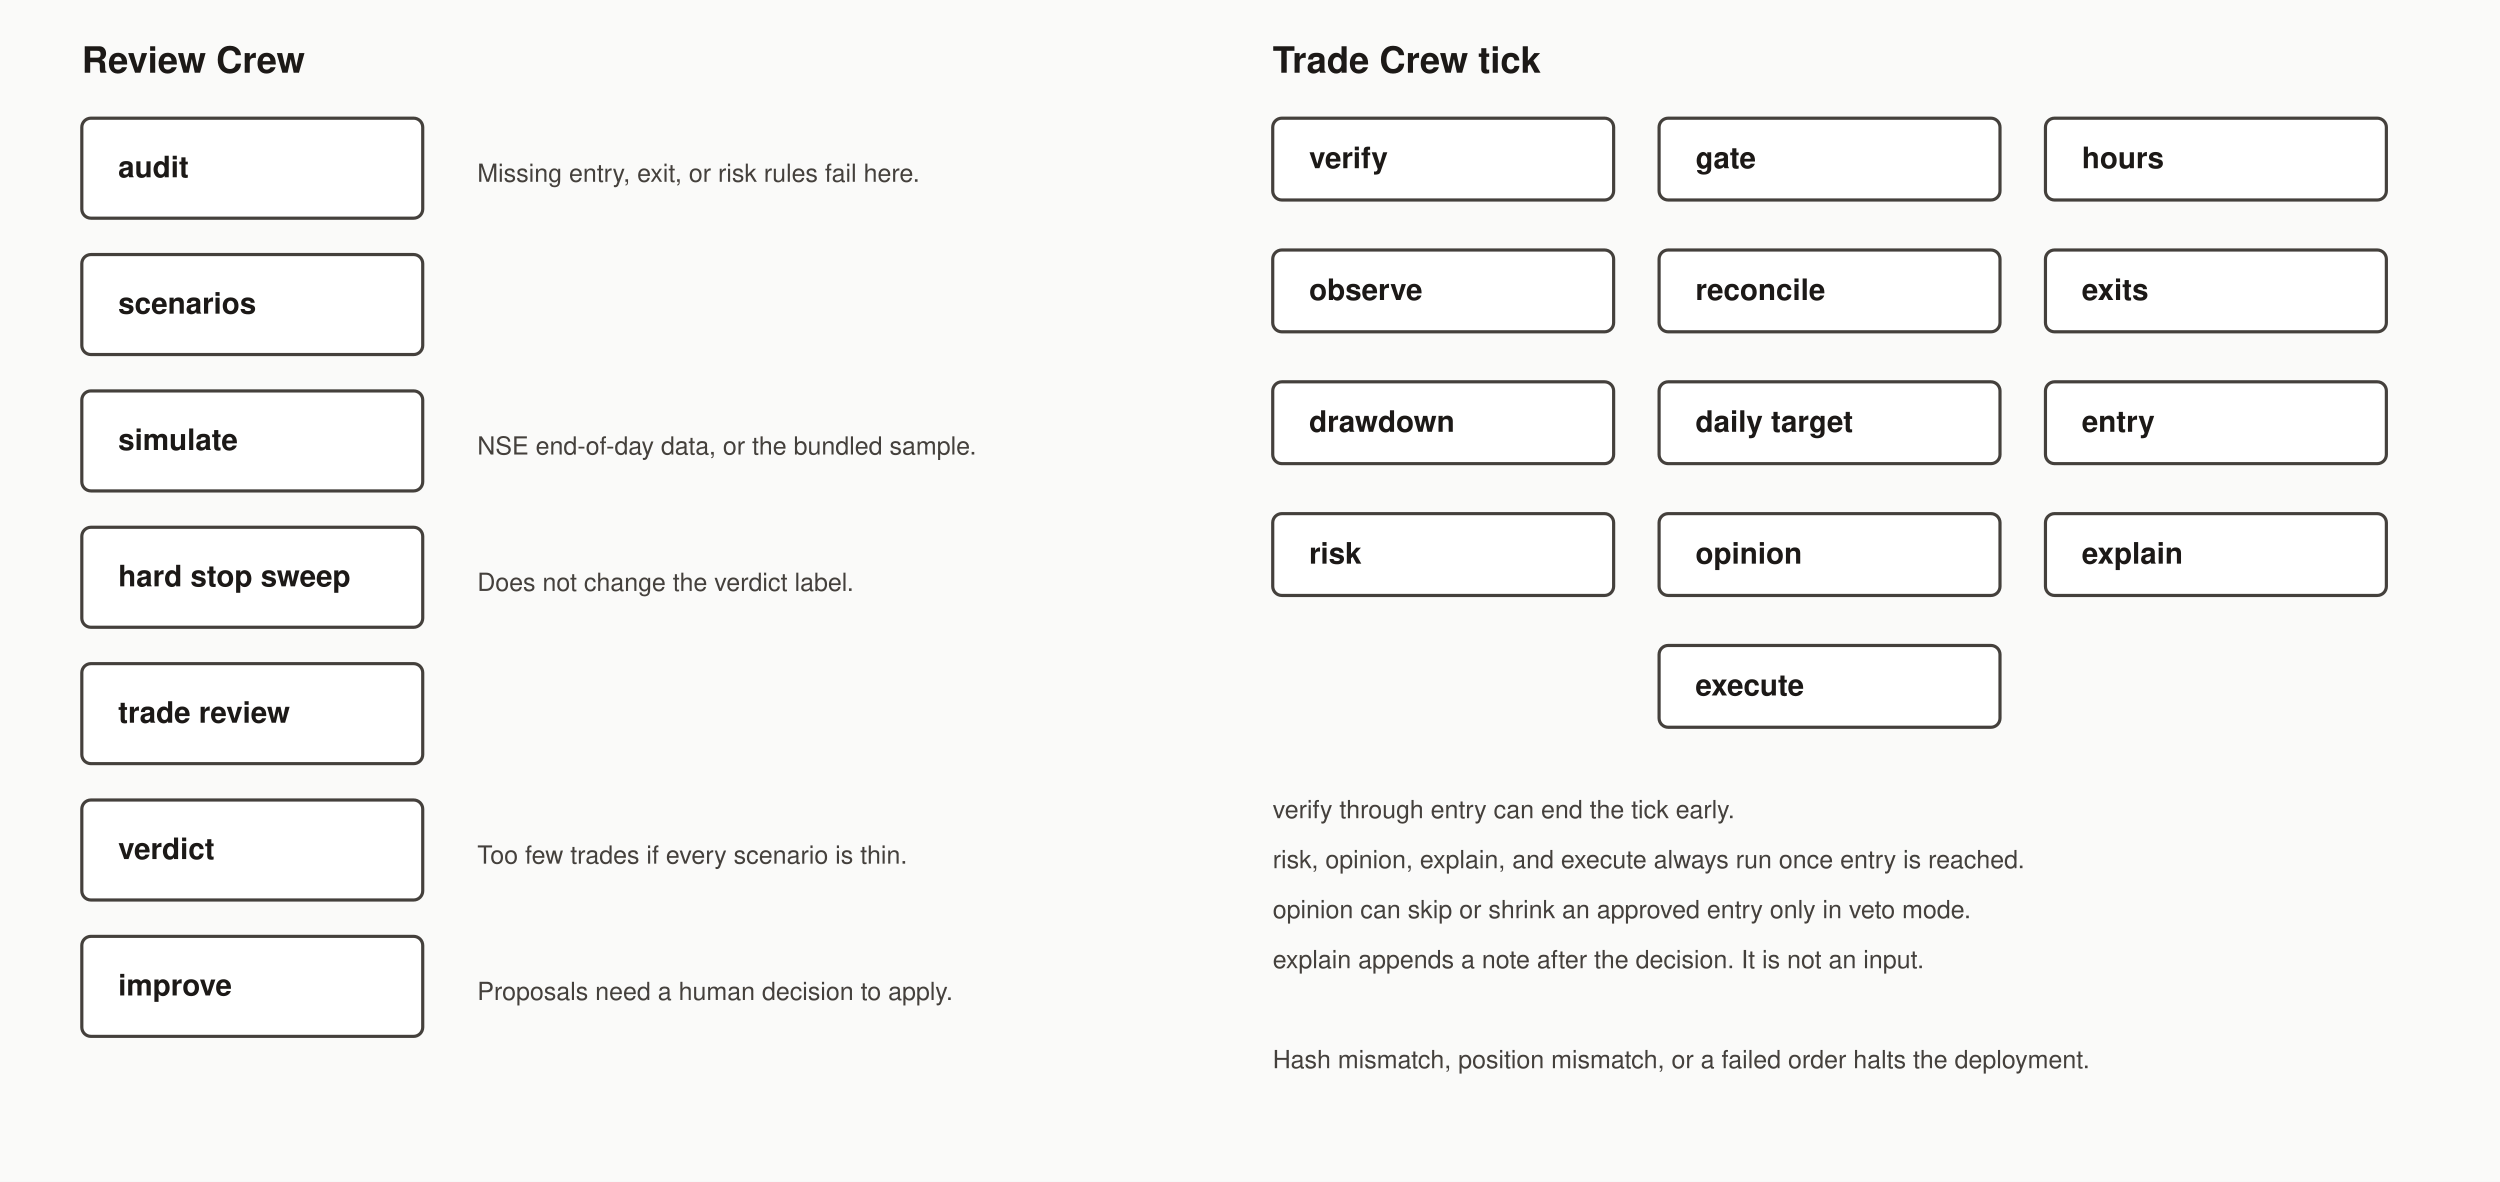
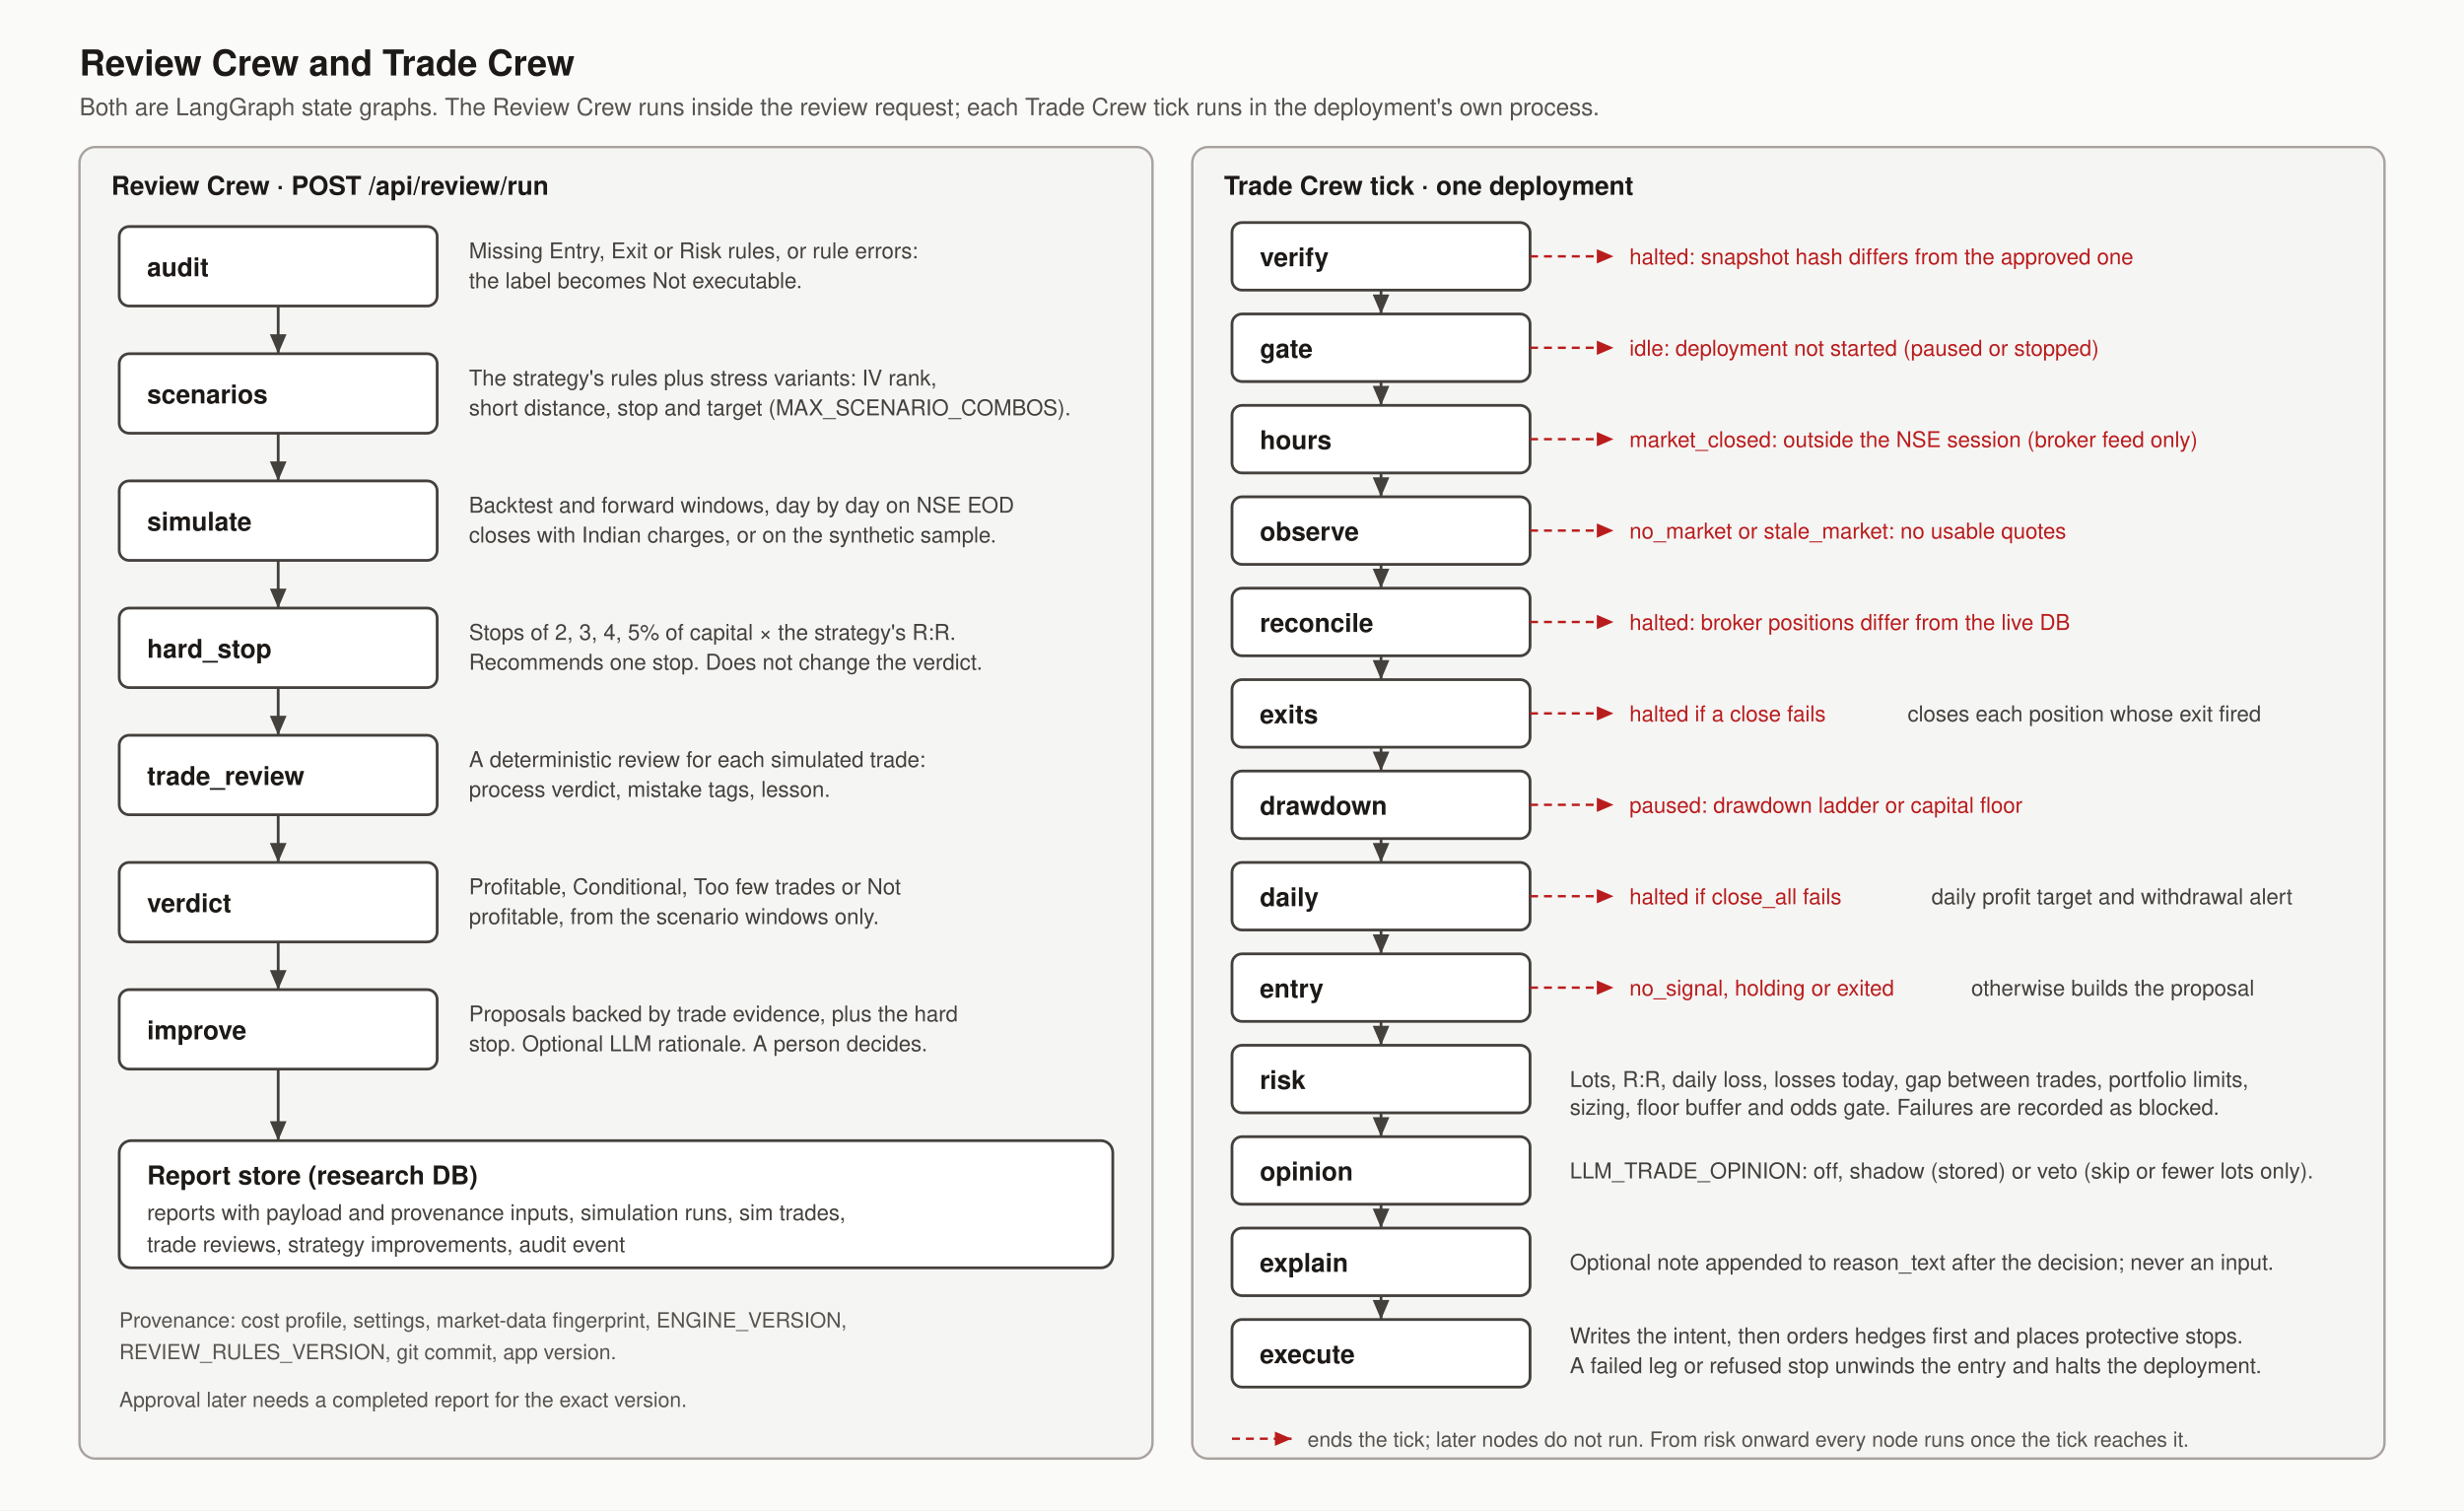
- <svg xmlns="http://www.w3.org/2000/svg" width="1100" height="520" viewBox="0 0 1100 520">
+ <svg xmlns="http://www.w3.org/2000/svg" width="1240" height="760" viewBox="0 0 1240 760">
  <style>
    text { font-family: Helvetica, Arial, sans-serif; fill: #1c1917; }
    .box { fill: #fff; stroke: #44403c; stroke-width: 1.4; }
+     .grp { fill: #f5f5f4; stroke: #a8a29e; stroke-width: 1.2; }
+     .ln { stroke: #44403c; stroke-width: 1.4; fill: none; marker-end: url(#a); }
+     .stop { stroke: #b91c1c; stroke-width: 1.2; fill: none; stroke-dasharray: 4 3; marker-end: url(#r); }
+     .h { font-size: 18px; font-weight: 700; }
+     .sub { font-size: 12px; fill: #57534e; }
    .t { font-size: 13px; font-weight: 700; }
    .s { font-size: 11px; fill: #44403c; }
-     .h { font-size: 16px; font-weight: 700; }
+     .l { font-size: 10.5px; fill: #57534e; }
+     .r { font-size: 11px; fill: #b91c1c; }
  </style>
-   <rect width="1100" height="520" fill="#fafaf9" />
-   <text x="36" y="32" class="h">Review Crew</text>
-   <text x="560" y="32" class="h">Trade Crew tick</text>
-   <g id="review">
-     <rect class="box" x="36" y="52" width="150" height="44" rx="4" />
-     <text x="52" y="78" class="t">audit</text>
-     <rect class="box" x="36" y="112" width="150" height="44" rx="4" />
-     <text x="52" y="138" class="t">scenarios</text>
-     <rect class="box" x="36" y="172" width="150" height="44" rx="4" />
-     <text x="52" y="198" class="t">simulate</text>
-     <rect class="box" x="36" y="232" width="150" height="44" rx="4" />
-     <text x="52" y="258" class="t">hard stop sweep</text>
-     <rect class="box" x="36" y="292" width="150" height="44" rx="4" />
-     <text x="52" y="318" class="t">trade review</text>
-     <rect class="box" x="36" y="352" width="150" height="44" rx="4" />
-     <text x="52" y="378" class="t">verdict</text>
-     <rect class="box" x="36" y="412" width="150" height="44" rx="4" />
-     <text x="52" y="438" class="t">improve</text>
-   </g>
-   <text x="210" y="80" class="s">Missing entry, exit, or risk rules fail here.</text>
-   <text x="210" y="200" class="s">NSE end-of-day data, or the bundled sample.</text>
-   <text x="210" y="260" class="s">Does not change the verdict label.</text>
-   <text x="210" y="380" class="s">Too few trades if every scenario is thin.</text>
-   <text x="210" y="440" class="s">Proposals need a human decision to apply.</text>
-   <g id="trade">
-     <rect class="box" x="560" y="52" width="150" height="36" rx="4" />
-     <text x="576" y="74" class="t">verify</text>
-     <rect class="box" x="730" y="52" width="150" height="36" rx="4" />
-     <text x="746" y="74" class="t">gate</text>
-     <rect class="box" x="900" y="52" width="150" height="36" rx="4" />
-     <text x="916" y="74" class="t">hours</text>
-     <rect class="box" x="560" y="110" width="150" height="36" rx="4" />
-     <text x="576" y="132" class="t">observe</text>
-     <rect class="box" x="730" y="110" width="150" height="36" rx="4" />
-     <text x="746" y="132" class="t">reconcile</text>
-     <rect class="box" x="900" y="110" width="150" height="36" rx="4" />
-     <text x="916" y="132" class="t">exits</text>
-     <rect class="box" x="560" y="168" width="150" height="36" rx="4" />
-     <text x="576" y="190" class="t">drawdown</text>
-     <rect class="box" x="730" y="168" width="150" height="36" rx="4" />
-     <text x="746" y="190" class="t">daily target</text>
-     <rect class="box" x="900" y="168" width="150" height="36" rx="4" />
-     <text x="916" y="190" class="t">entry</text>
-     <rect class="box" x="560" y="226" width="150" height="36" rx="4" />
-     <text x="576" y="248" class="t">risk</text>
-     <rect class="box" x="730" y="226" width="150" height="36" rx="4" />
-     <text x="746" y="248" class="t">opinion</text>
-     <rect class="box" x="900" y="226" width="150" height="36" rx="4" />
-     <text x="916" y="248" class="t">explain</text>
-     <rect class="box" x="730" y="284" width="150" height="36" rx="4" />
-     <text x="746" y="306" class="t">execute</text>
-   </g>
-   <text x="560" y="360" class="s">verify through entry can end the tick early.</text>
-   <text x="560" y="382" class="s">risk, opinion, explain, and execute always run once entry is reached.</text>
-   <text x="560" y="404" class="s">opinion can skip or shrink an approved entry only in veto mode.</text>
-   <text x="560" y="426" class="s">explain appends a note after the decision. It is not an input.</text>
-   <text x="560" y="470" class="s">Hash mismatch, position mismatch, or a failed order halts the deployment.</text>
+   <defs>
+     <marker id="a" markerWidth="8" markerHeight="8" refX="7" refY="3" orient="auto">
+       <path d="M0,0 L7,3 L0,6 Z" fill="#44403c" />
+     </marker>
+     <marker id="r" markerWidth="8" markerHeight="8" refX="7" refY="3" orient="auto">
+       <path d="M0,0 L7,3 L0,6 Z" fill="#b91c1c" />
+     </marker>
+   </defs>
+   <rect width="1240" height="760" fill="#fafaf9" />
+   <text x="40" y="38" class="h">Review Crew and Trade Crew</text>
+   <text x="40" y="58" class="sub">Both are LangGraph state graphs. The Review Crew runs inside the review request; each Trade Crew tick runs in the deployment's own process.</text>
+   <rect class="grp" x="40" y="74" width="540" height="660" rx="8" />
+   <text x="56" y="98" class="t">Review Crew · POST /api/review/run</text>
+   <rect class="box" x="60" y="114" width="160" height="40" rx="5" />
+   <text x="74" y="139" class="t">audit</text>
+   <path class="ln" d="M140 154 V178" />
+   <rect class="box" x="60" y="178" width="160" height="40" rx="5" />
+   <text x="74" y="203" class="t">scenarios</text>
+   <path class="ln" d="M140 218 V242" />
+   <rect class="box" x="60" y="242" width="160" height="40" rx="5" />
+   <text x="74" y="267" class="t">simulate</text>
+   <path class="ln" d="M140 282 V306" />
+   <rect class="box" x="60" y="306" width="160" height="40" rx="5" />
+   <text x="74" y="331" class="t">hard_stop</text>
+   <path class="ln" d="M140 346 V370" />
+   <rect class="box" x="60" y="370" width="160" height="40" rx="5" />
+   <text x="74" y="395" class="t">trade_review</text>
+   <path class="ln" d="M140 410 V434" />
+   <rect class="box" x="60" y="434" width="160" height="40" rx="5" />
+   <text x="74" y="459" class="t">verdict</text>
+   <path class="ln" d="M140 474 V498" />
+   <rect class="box" x="60" y="498" width="160" height="40" rx="5" />
+   <text x="74" y="523" class="t">improve</text>
+   <path class="ln" d="M140 538 V574" />
+   <text x="236" y="130" class="s">Missing Entry, Exit or Risk rules, or rule errors:</text>
+   <text x="236" y="145" class="s">the label becomes Not executable.</text>
+   <text x="236" y="194" class="s">The strategy's rules plus stress variants: IV rank,</text>
+   <text x="236" y="209" class="s">short distance, stop and target (MAX_SCENARIO_COMBOS).</text>
+   <text x="236" y="258" class="s">Backtest and forward windows, day by day on NSE EOD</text>
+   <text x="236" y="273" class="s">closes with Indian charges, or on the synthetic sample.</text>
+   <text x="236" y="322" class="s">Stops of 2, 3, 4, 5% of capital × the strategy's R:R.</text>
+   <text x="236" y="337" class="s">Recommends one stop. Does not change the verdict.</text>
+   <text x="236" y="386" class="s">A deterministic review for each simulated trade:</text>
+   <text x="236" y="401" class="s">process verdict, mistake tags, lesson.</text>
+   <text x="236" y="450" class="s">Profitable, Conditional, Too few trades or Not</text>
+   <text x="236" y="465" class="s">profitable, from the scenario windows only.</text>
+   <text x="236" y="514" class="s">Proposals backed by trade evidence, plus the hard</text>
+   <text x="236" y="529" class="s">stop. Optional LLM rationale. A person decides.</text>
+   <rect class="box" x="60" y="574" width="500" height="64" rx="6" />
+   <text x="74" y="596" class="t">Report store (research DB)</text>
+   <text x="74" y="614" class="s">reports with payload and provenance inputs, simulation runs, sim trades,</text>
+   <text x="74" y="630" class="s">trade reviews, strategy improvements, audit event</text>
+   <text x="60" y="668" class="l">Provenance: cost profile, settings, market-data fingerprint, ENGINE_VERSION,</text>
+   <text x="60" y="684" class="l">REVIEW_RULES_VERSION, git commit, app version.</text>
+   <text x="60" y="708" class="l">Approval later needs a completed report for the exact version.</text>
+   <rect class="grp" x="600" y="74" width="600" height="660" rx="8" />
+   <text x="616" y="98" class="t">Trade Crew tick · one deployment</text>
+   <rect class="box" x="620" y="112" width="150" height="34" rx="5" />
+   <text x="634" y="134" class="t">verify</text>
+   <path class="ln" d="M695 146 V158" />
+   <rect class="box" x="620" y="158" width="150" height="34" rx="5" />
+   <text x="634" y="180" class="t">gate</text>
+   <path class="ln" d="M695 192 V204" />
+   <rect class="box" x="620" y="204" width="150" height="34" rx="5" />
+   <text x="634" y="226" class="t">hours</text>
+   <path class="ln" d="M695 238 V250" />
+   <rect class="box" x="620" y="250" width="150" height="34" rx="5" />
+   <text x="634" y="272" class="t">observe</text>
+   <path class="ln" d="M695 284 V296" />
+   <rect class="box" x="620" y="296" width="150" height="34" rx="5" />
+   <text x="634" y="318" class="t">reconcile</text>
+   <path class="ln" d="M695 330 V342" />
+   <rect class="box" x="620" y="342" width="150" height="34" rx="5" />
+   <text x="634" y="364" class="t">exits</text>
+   <path class="ln" d="M695 376 V388" />
+   <rect class="box" x="620" y="388" width="150" height="34" rx="5" />
+   <text x="634" y="410" class="t">drawdown</text>
+   <path class="ln" d="M695 422 V434" />
+   <rect class="box" x="620" y="434" width="150" height="34" rx="5" />
+   <text x="634" y="456" class="t">daily</text>
+   <path class="ln" d="M695 468 V480" />
+   <rect class="box" x="620" y="480" width="150" height="34" rx="5" />
+   <text x="634" y="502" class="t">entry</text>
+   <path class="ln" d="M695 514 V526" />
+   <rect class="box" x="620" y="526" width="150" height="34" rx="5" />
+   <text x="634" y="548" class="t">risk</text>
+   <path class="ln" d="M695 560 V572" />
+   <rect class="box" x="620" y="572" width="150" height="34" rx="5" />
+   <text x="634" y="594" class="t">opinion</text>
+   <path class="ln" d="M695 606 V618" />
+   <rect class="box" x="620" y="618" width="150" height="34" rx="5" />
+   <text x="634" y="640" class="t">explain</text>
+   <path class="ln" d="M695 652 V664" />
+   <rect class="box" x="620" y="664" width="150" height="34" rx="5" />
+   <text x="634" y="686" class="t">execute</text>
+   <path class="stop" d="M770 129 H812" />
+   <text x="820" y="133" class="r">halted: snapshot hash differs from the approved one</text>
+   <path class="stop" d="M770 175 H812" />
+   <text x="820" y="179" class="r">idle: deployment not started (paused or stopped)</text>
+   <path class="stop" d="M770 221 H812" />
+   <text x="820" y="225" class="r">market_closed: outside the NSE session (broker feed only)</text>
+   <path class="stop" d="M770 267 H812" />
+   <text x="820" y="271" class="r">no_market or stale_market: no usable quotes</text>
+   <path class="stop" d="M770 313 H812" />
+   <text x="820" y="317" class="r">halted: broker positions differ from the live DB</text>
+   <path class="stop" d="M770 359 H812" />
+   <text x="820" y="363" class="r">halted if a close fails</text>
+   <text x="960" y="363" class="s">closes each position whose exit fired</text>
+   <path class="stop" d="M770 405 H812" />
+   <text x="820" y="409" class="r">paused: drawdown ladder or capital floor</text>
+   <path class="stop" d="M770 451 H812" />
+   <text x="820" y="455" class="r">halted if close_all fails</text>
+   <text x="972" y="455" class="s">daily profit target and withdrawal alert</text>
+   <path class="stop" d="M770 497 H812" />
+   <text x="820" y="501" class="r">no_signal, holding or exited</text>
+   <text x="992" y="501" class="s">otherwise builds the proposal</text>
+   <text x="790" y="547" class="s">Lots, R:R, daily loss, losses today, gap between trades, portfolio limits,</text>
+   <text x="790" y="561" class="s">sizing, floor buffer and odds gate. Failures are recorded as blocked.</text>
+   <text x="790" y="593" class="s">LLM_TRADE_OPINION: off, shadow (stored) or veto (skip or fewer lots only).</text>
+   <text x="790" y="639" class="s">Optional note appended to reason_text after the decision; never an input.</text>
+   <text x="790" y="676" class="s">Writes the intent, then orders hedges first and places protective stops.</text>
+   <text x="790" y="691" class="s">A failed leg or refused stop unwinds the entry and halts the deployment.</text>
+   <path class="stop" d="M620 724 H650" />
+   <text x="658" y="728" class="l">ends the tick; later nodes do not run. From risk onward every node runs once the tick reaches it.</text>
</svg>
